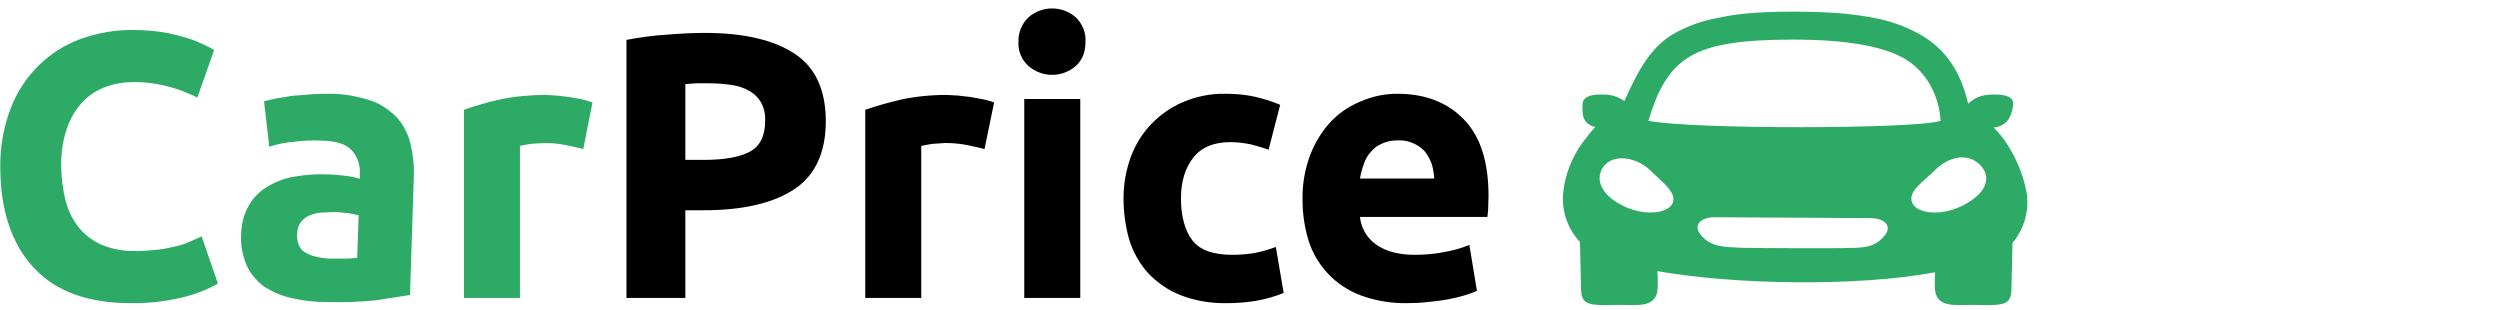
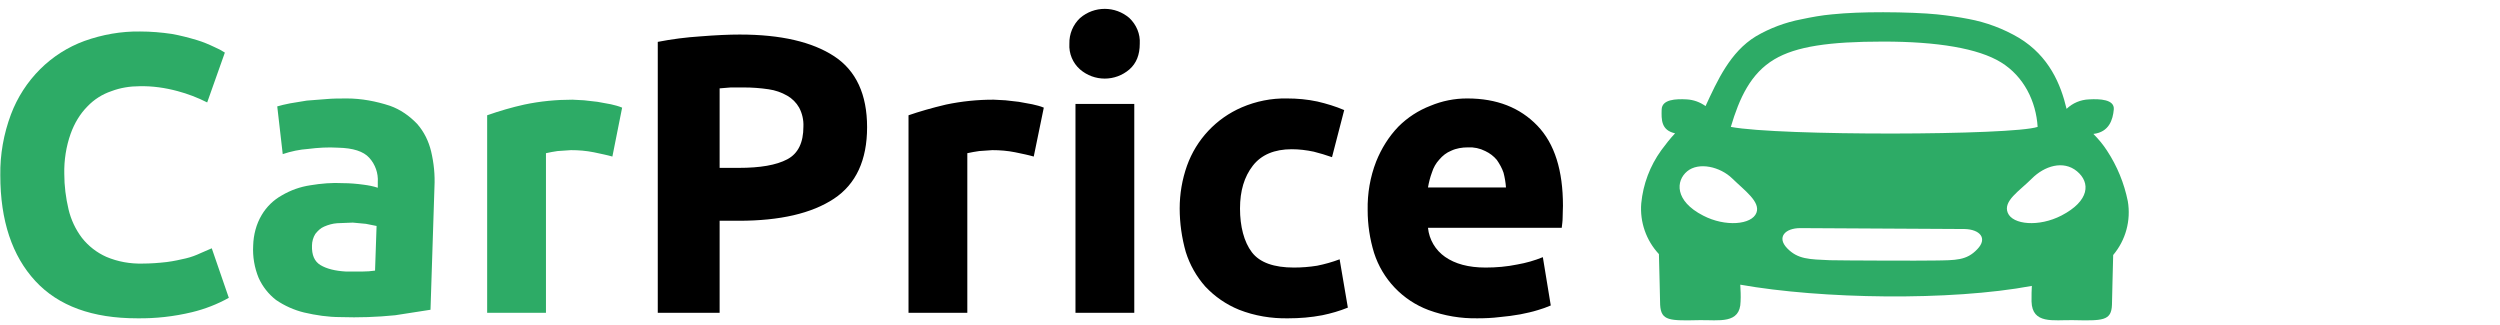
- <svg xmlns="http://www.w3.org/2000/svg" width="210" height="26" fill="none" viewBox="0 0 80 32" preserveAspectRatio="xMinYMid meet">
+ <svg xmlns="http://www.w3.org/2000/svg" width="200" height="26" fill="none" viewBox="0 0 80 32" preserveAspectRatio="xMinYMid meet">
  <path d="M13.499 31.341c-4.38 0-7.74-1.204-10.02-3.673C1.2 25.2.03 21.738.03 17.251 0 15.204.36 13.187 1.08 11.26a12.523 12.523 0 0 1 2.88-4.456 12.073 12.073 0 0 1 4.35-2.77c1.77-.632 3.63-.963 5.49-.933 1.05 0 2.1.09 3.12.24.84.151 1.65.362 2.46.603.6.18 1.17.421 1.74.692.36.15.69.331 1.02.542l-1.74 4.908a14.87 14.87 0 0 0-2.91-1.114c-1.23-.332-2.49-.512-3.75-.482-.93 0-1.89.15-2.76.482a5.81 5.81 0 0 0-2.37 1.505c-.75.753-1.29 1.686-1.65 2.68-.45 1.264-.66 2.619-.63 3.974 0 1.174.15 2.348.42 3.492a7.512 7.512 0 0 0 1.32 2.8 6.34 6.34 0 0 0 2.4 1.867c1.14.482 2.34.692 3.57.662.78 0 1.59-.06 2.37-.15.72-.09 1.35-.241 1.89-.362.51-.12.99-.3 1.44-.511l1.11-.482 1.68 4.877a14.437 14.437 0 0 1-3.63 1.415 21.69 21.69 0 0 1-5.4.602ZM34.138 9.694c1.44 0 2.88.271 4.26.723 1.02.361 1.92.993 2.67 1.776.69.783 1.14 1.716 1.38 2.71.27 1.144.39 2.318.33 3.492l-.39 12.104-3.48.541c-1.8.181-3.6.241-5.4.181-1.2 0-2.4-.18-3.57-.452a8.447 8.447 0 0 1-2.76-1.234 5.726 5.726 0 0 1-1.71-2.168 7.316 7.316 0 0 1-.54-3.191c.03-1.054.3-2.108.84-3.01a5.294 5.294 0 0 1 1.98-1.928c.87-.511 1.8-.843 2.79-.993 1.08-.18 2.16-.271 3.24-.211.66 0 1.35.06 2.01.15.48.06.96.151 1.41.302v-.542a3.262 3.262 0 0 0-.84-2.409c-.57-.632-1.59-.963-3.09-.994-.96-.06-1.95 0-2.91.121-.87.06-1.71.24-2.52.512l-.54-4.697c.33-.09.75-.21 1.26-.301l1.65-.271 1.92-.15c.66-.06 1.32-.06 2.01-.06Zm-.09 17.041h1.65c.42 0 .81-.03 1.23-.09l.15-4.396-1.05-.21-1.29-.121-1.53.06c-.45.03-.87.15-1.29.331-.36.15-.63.422-.87.723-.21.331-.33.753-.33 1.144-.03.933.24 1.566.84 1.927s1.44.572 2.49.632ZM60.296 15.415c-.51-.15-1.14-.271-1.83-.422-.75-.15-1.5-.21-2.25-.21l-1.32.09c-.39.06-.75.12-1.14.21V30.8h-5.79V11.35c1.2-.421 2.43-.783 3.66-1.054 1.56-.33 3.15-.481 4.74-.481l1.14.06 1.32.15 1.32.241c.39.09.75.18 1.11.332l-.96 4.817Z" fill="#2DAB66" />
  <path d="M72.865 3.402c4.02 0 7.11.722 9.27 2.137 2.16 1.415 3.24 3.764 3.24 6.985 0 3.222-1.08 5.6-3.27 7.046-2.19 1.445-5.31 2.167-9.36 2.167h-1.89V30.8h-6.09V4.123c1.38-.27 2.79-.451 4.2-.542 1.5-.12 2.79-.18 3.9-.18Zm.39 5.208h-1.29l-1.11.09v7.829h1.89c2.1 0 3.69-.271 4.77-.843 1.08-.572 1.59-1.656 1.59-3.222a3.635 3.635 0 0 0-.42-1.867 3.134 3.134 0 0 0-1.17-1.174 5.099 5.099 0 0 0-1.83-.632 16.5 16.5 0 0 0-2.43-.18ZM101.784 15.415c-.51-.15-1.11-.271-1.83-.422-.75-.15-1.5-.21-2.25-.21l-1.29.09c-.39.06-.78.12-1.17.21V30.8h-5.79V11.35c1.05-.361 2.28-.722 3.69-1.054a22.53 22.53 0 0 1 4.71-.481l1.14.06 1.32.15 1.32.241c.39.09.78.18 1.14.332l-.99 4.817ZM112.223 4.305c0 1.084-.33 1.927-1.02 2.53a3.72 3.72 0 0 1-4.86 0 3.109 3.109 0 0 1-1.05-2.53 3.35 3.35 0 0 1 1.05-2.529 3.72 3.72 0 0 1 4.86 0c.69.662 1.08 1.566 1.02 2.529Zm-.54 26.495h-5.79V10.236h5.79V30.8ZM116.153 20.533c0-1.445.24-2.86.72-4.215a9.885 9.885 0 0 1 5.399-5.75c1.41-.603 2.91-.904 4.44-.874 1.02 0 2.01.09 3 .301.9.211 1.8.482 2.64.843l-1.2 4.637c-.6-.21-1.2-.391-1.8-.542-.72-.15-1.44-.24-2.16-.24-1.71 0-3 .541-3.84 1.625-.84 1.084-1.259 2.469-1.259 4.215s.389 3.282 1.169 4.305c.78 1.024 2.19 1.506 4.14 1.506.75 0 1.53-.06 2.28-.181.75-.15 1.5-.361 2.22-.632l.81 4.757c-.81.33-1.65.572-2.52.752-1.11.211-2.22.302-3.36.302-1.65.03-3.3-.241-4.829-.843a9.428 9.428 0 0 1-3.33-2.289 9.332 9.332 0 0 1-1.92-3.402 15.82 15.82 0 0 1-.6-4.275ZM134.662 20.683c-.03-1.625.24-3.251.84-4.787.51-1.264 1.23-2.438 2.189-3.432a9.046 9.046 0 0 1 3.15-2.047 9.302 9.302 0 0 1 3.63-.723c2.91 0 5.19.903 6.9 2.68 1.71 1.776 2.52 4.426 2.52 7.888 0 .331-.03.692-.03 1.114 0 .421-.06.753-.09 1.054h-13.17a3.97 3.97 0 0 0 1.68 2.86c.99.692 2.31 1.054 3.99 1.054 1.05 0 2.1-.09 3.12-.301.87-.151 1.71-.392 2.52-.723l.78 4.757c-.42.18-.84.331-1.26.452-.57.18-1.14.3-1.74.421-.66.12-1.35.21-2.04.271-.72.09-1.44.12-2.16.12-1.65.03-3.27-.24-4.83-.812a8.922 8.922 0 0 1-5.369-5.63 14.35 14.35 0 0 1-.63-4.216Zm13.619-2.227a8.075 8.075 0 0 0-.24-1.446c-.15-.451-.39-.873-.66-1.264-.3-.361-.69-.662-1.14-.873a3.375 3.375 0 0 0-1.71-.362c-.57 0-1.14.09-1.65.332-.45.18-.84.481-1.17.873-.33.361-.57.783-.72 1.264-.18.482-.3.964-.39 1.476h7.68Z" fill="#000" />
  <path d="M202.968 21.225c-2.22 1.144-4.8.904-5.28-.27-.48-1.175 1.14-2.138 2.37-3.373 1.23-1.234 3.09-1.836 4.44-.722 1.35 1.114 1.26 2.92-1.53 4.365Zm-8.28 3.312c-1.05 1.114-2.1 1.084-4.23 1.114-1.02.03-9.239 0-10.289-.03-2.04-.09-3.15-.09-4.2-1.174-1.05-1.084-.21-1.987 1.29-1.987l16.169.09c1.5.03 2.31.903 1.26 1.987Zm-21.749-3.583c-.449 1.175-3.059 1.415-5.249.271-2.82-1.445-2.7-3.432-1.56-4.365 1.14-.933 3.24-.452 4.44.722 1.2 1.175 2.789 2.288 2.369 3.372Zm1.77-15.114c2.13-1.264 5.37-1.746 10.71-1.746 5.339 0 9.359.663 11.609 2.048s3.45 3.853 3.6 6.352c-2.46.843-25.499.903-30.208 0 .84-2.83 1.95-5.269 4.289-6.654Zm34.798 13.97a14.148 14.148 0 0 0-2.04-4.967c-.39-.603-.84-1.145-1.349-1.656 1.559-.181 1.919-1.415 2.009-2.409.09-.993-1.38-1.054-2.429-.993-.84.03-1.62.36-2.22.933-.57-2.409-1.71-5.179-4.68-6.985a15.326 15.326 0 0 0-4.98-1.867c-.93-.18-1.95-.33-3.09-.451-1.14-.12-3.329-.211-5.309-.211s-3.54.06-5.04.21c-1.02.091-2.01.272-3 .482-1.59.301-3.12.874-4.5 1.686-2.519 1.536-3.779 4.336-4.949 6.865a3.485 3.485 0 0 0-1.86-.662c-1.08-.06-2.43 0-2.46.993-.03.994-.06 2.047 1.32 2.348-.48.512-.93 1.084-1.35 1.656a10.666 10.666 0 0 0-1.98 5.24 6.545 6.545 0 0 0 1.74 4.997c.06 1.806.09 4.125.12 4.998.09 1.595.93 1.565 3.9 1.505 1.86-.03 3.99.422 4.02-1.836.03-.542 0-1.114-.03-1.656 7.979 1.415 20.668 1.625 28.708.12-.03.422-.03.903-.03 1.536.06 2.258 2.16 1.806 4.05 1.836 2.939.06 3.809.09 3.869-1.505.03-.843.06-3.101.12-4.908a6.523 6.523 0 0 0 1.44-5.299Z" fill="#2DAB66" />
</svg>
